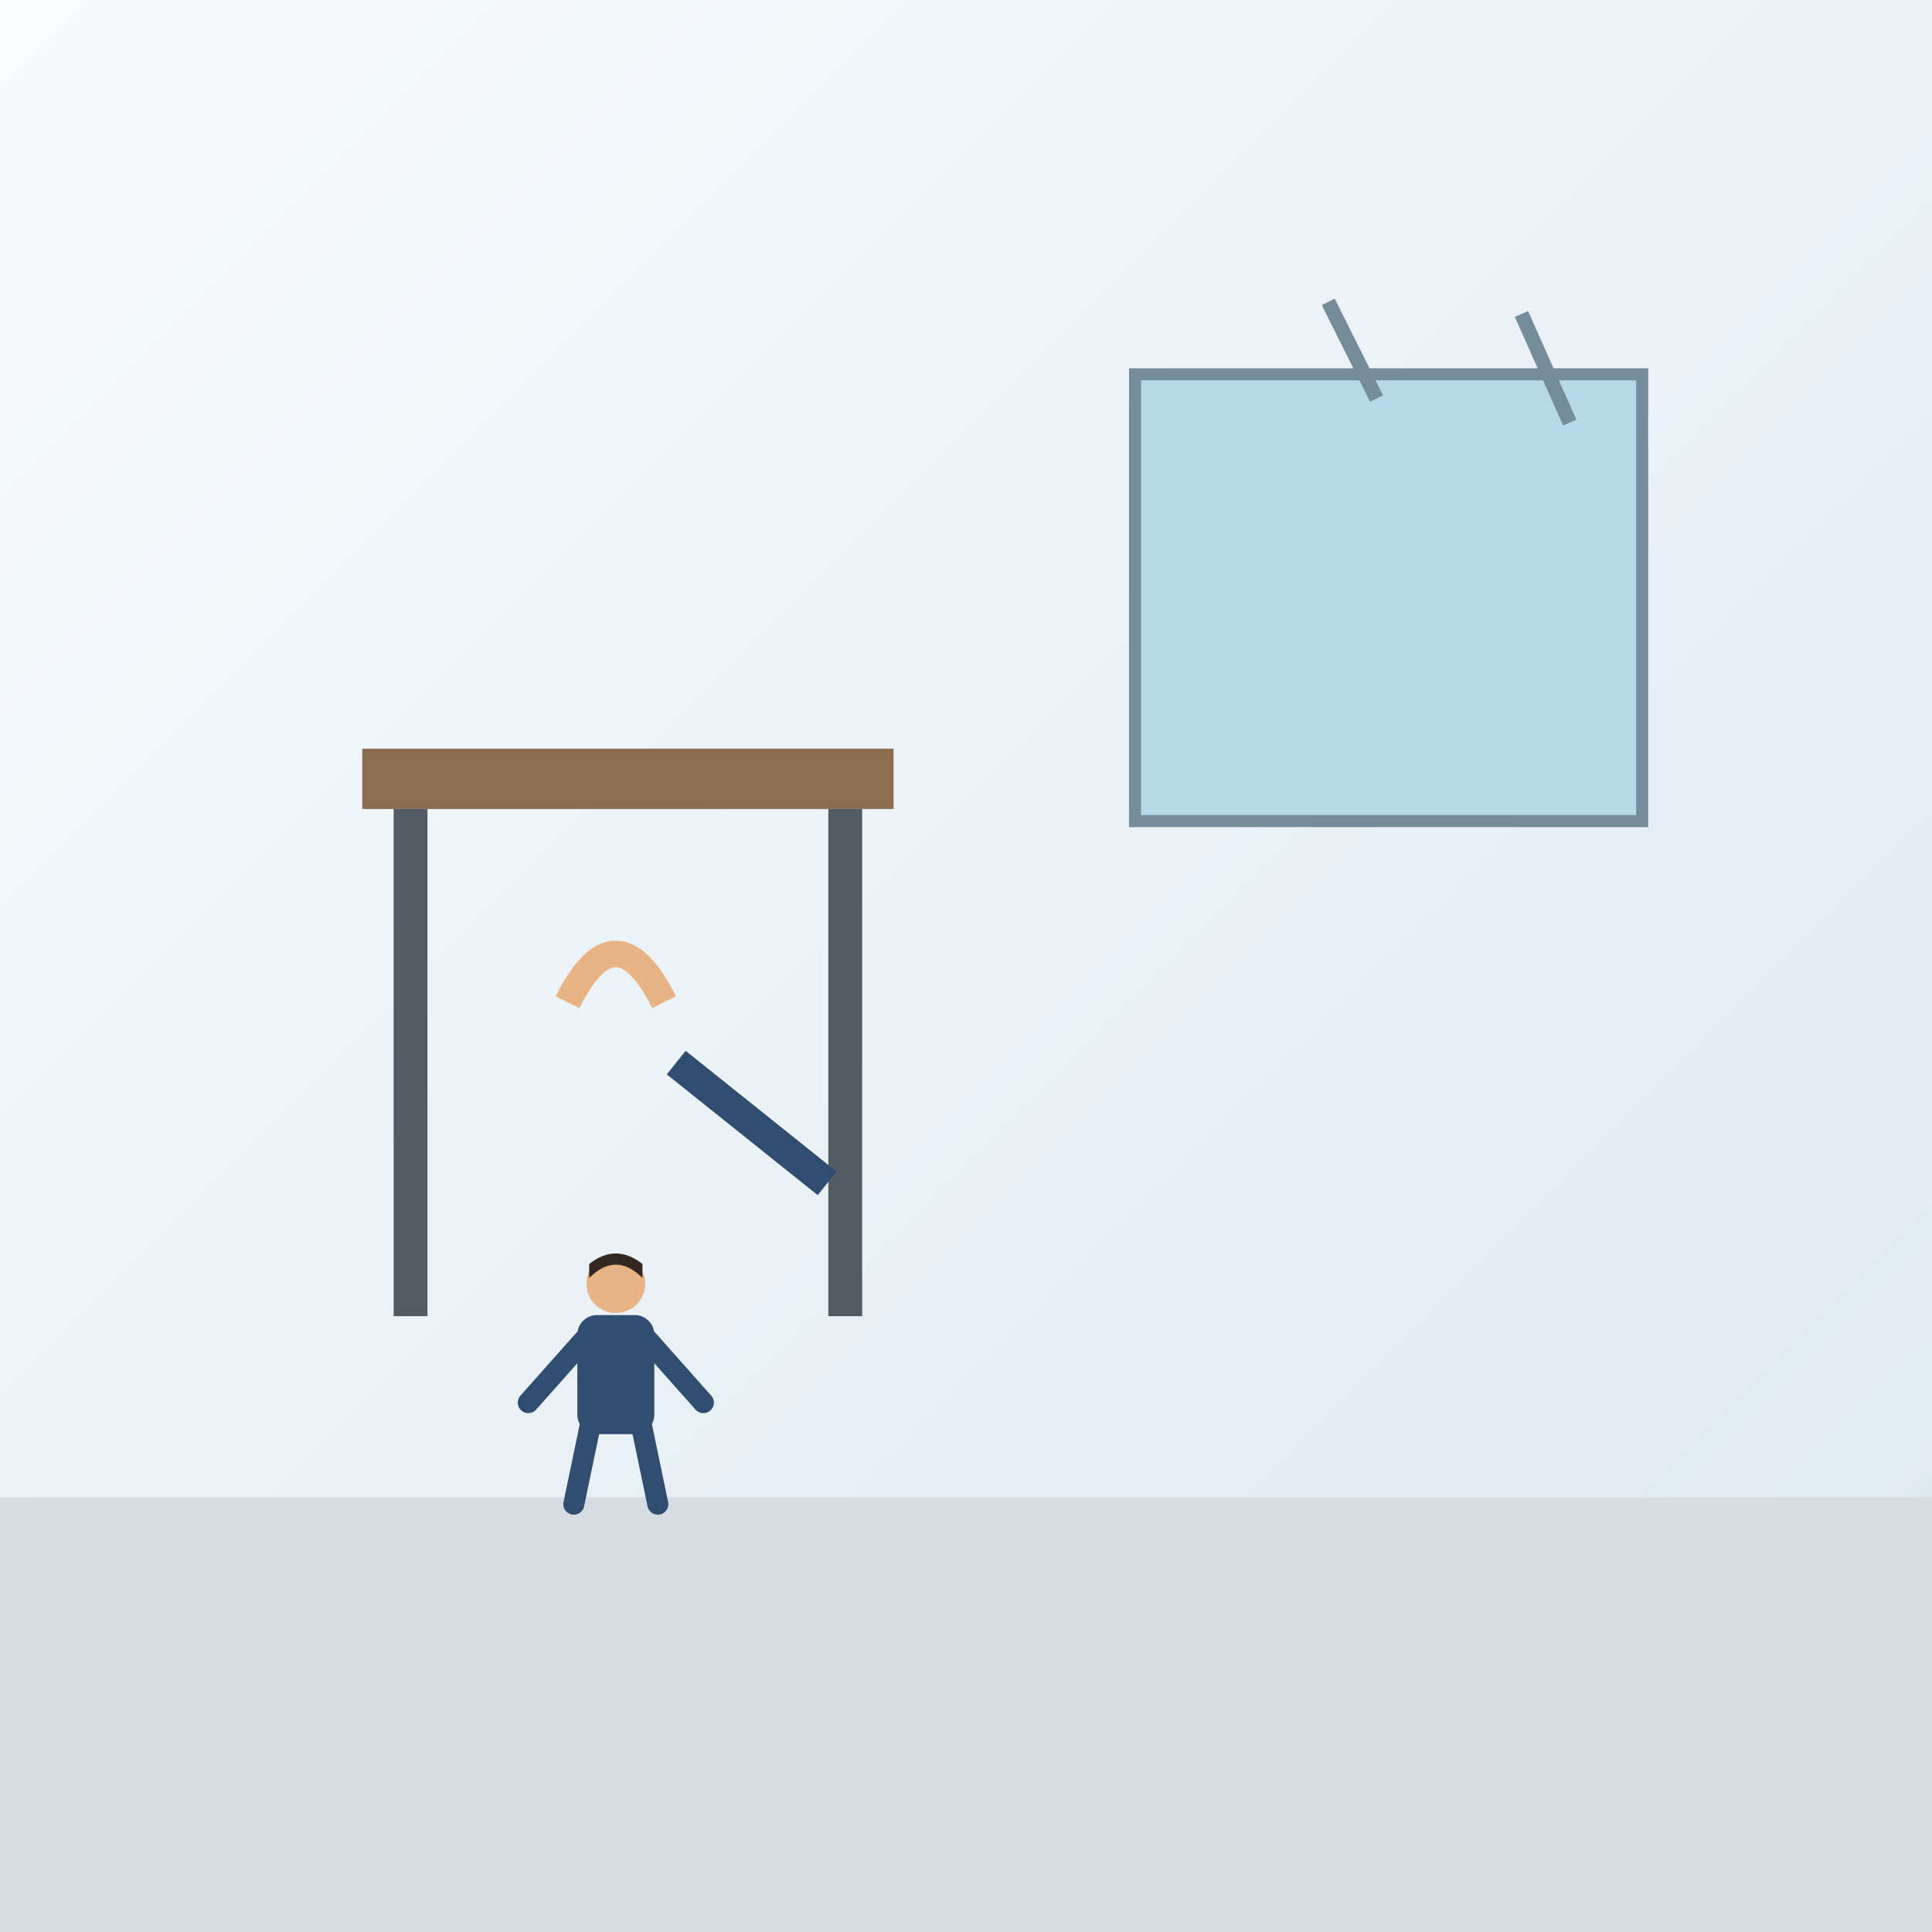
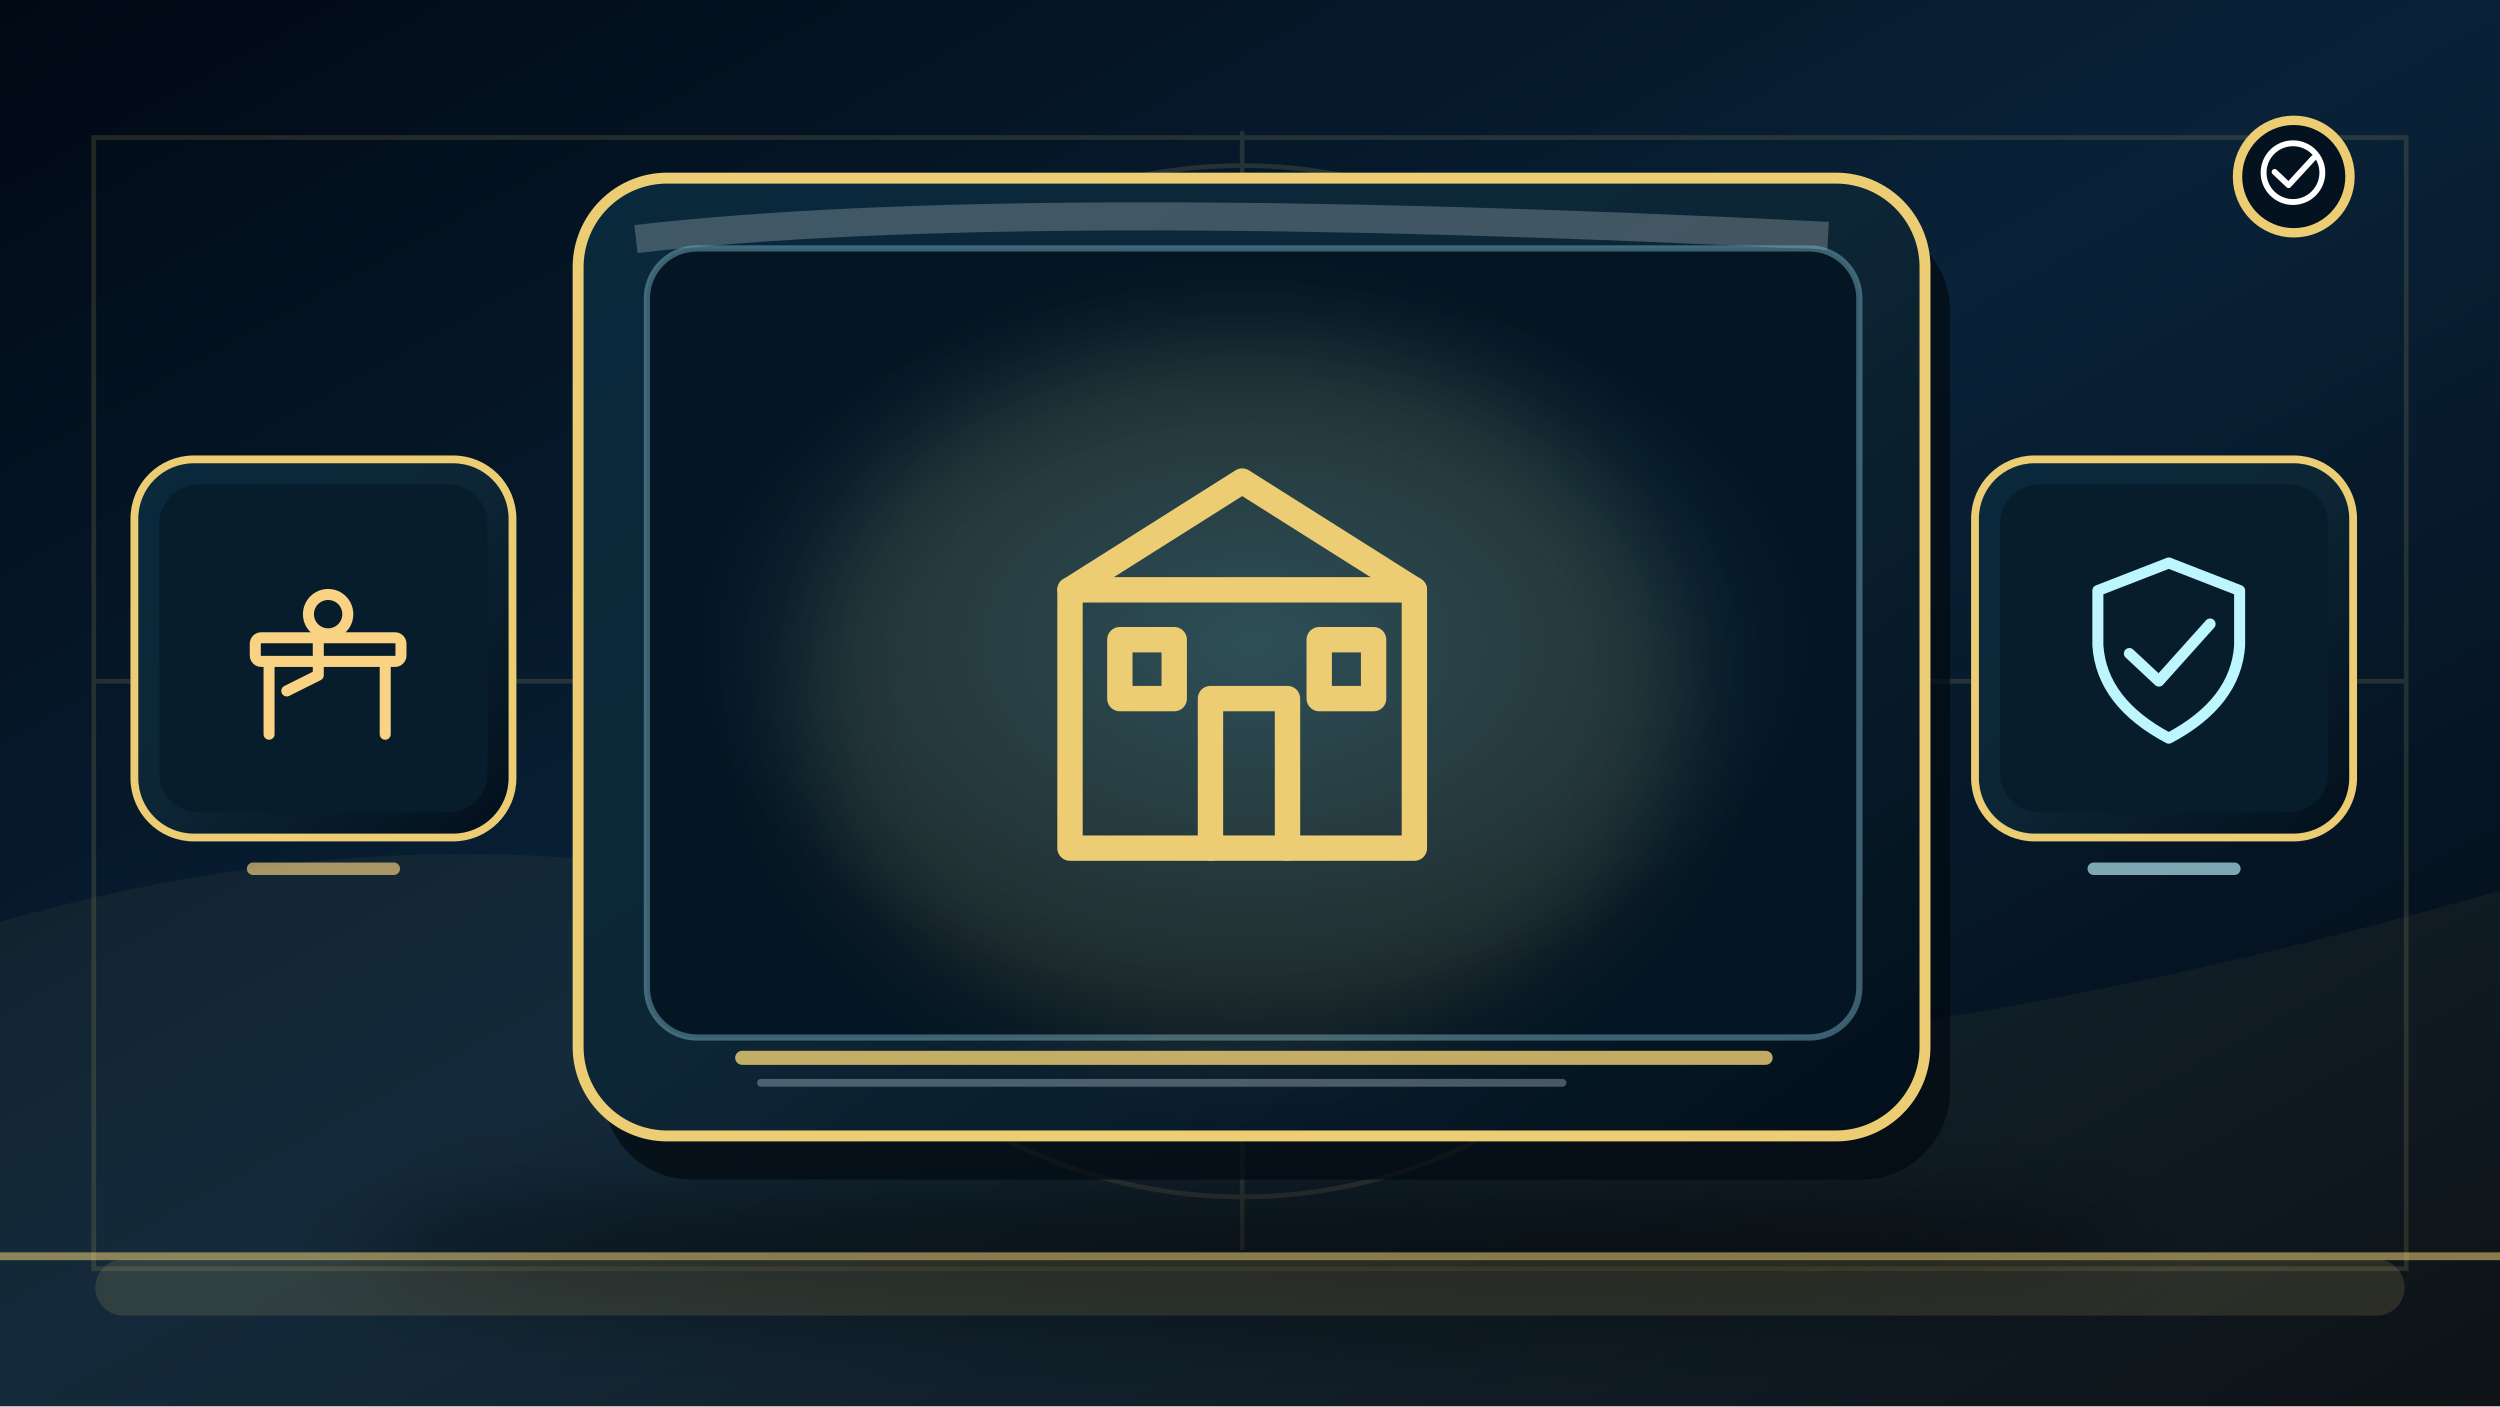
- <svg xmlns="http://www.w3.org/2000/svg" viewBox="0 0 1600 1600" role="img">
+ <svg xmlns="http://www.w3.org/2000/svg" width="1600" height="900" viewBox="0 0 1600 900" role="img" aria-label="activity eq safety illustration">
  <defs>
-     <linearGradient id="bg" x1="0" y1="0" x2="1" y2="1">
-       <stop stop-color="#f8fbfd" />
-       <stop offset="1" stop-color="#dbe8f1" />
+     <linearGradient id="bg" x2="1" y2="1">
+       <stop stop-color="#010914" />
+       <stop offset=".49" stop-color="#092238" />
+       <stop offset="1" stop-color="#020912" />
    </linearGradient>
-     <filter id="sh">
-       <feDropShadow dx="0" dy="10" stdDeviation="10" flood-opacity=".18" />
+     <linearGradient id="glass" x2="1" y2="1">
+       <stop stop-color="#09293c" />
+       <stop offset=".48" stop-color="#0d2636" />
+       <stop offset="1" stop-color="#020f1b" />
+     </linearGradient>
+     <radialGradient id="card">
+       <stop stop-color="#143e52" />
+       <stop offset=".92" stop-color="#041623" />
+     </radialGradient>
+     <filter id="blur" x="-50%" y="-50%" width="200%" height="200%">
+       <feGaussianBlur stdDeviation="28" />
    </filter>
  </defs>
-   <rect width="1600" height="1600" fill="url(#bg)" />
-   <rect y="1240" width="1600" height="360" fill="#d5dce2" />
-   <rect x="300" y="620" width="440" height="50" fill="#8b6d52" />
-   <path d="M340 670v420M700 670v420" stroke="#525b63" stroke-width="28" />
-   <g transform="translate(510 1150) scale(0.58)">
-     <circle cx="0" cy="-150" r="42" fill="#e8b486" />
-     <path d="M-38-158q38-38 76 0v-20q-38-30-76 0z" fill="#332722" />
-     <rect x="-55" y="-105" width="110" height="170" rx="28" fill="#314d70" />
-     <path d="M-35 45l-25 120M35 45l25 120M-45-70l-80 90M45-70l80 90" stroke="#314d70" stroke-width="30" stroke-linecap="round" />
+   <rect width="1600" height="900" fill="url(#bg)" />
+   <path d="M0 590 Q350 490 660 620 T1600 570 L1600 900 H0Z" fill="#eccd74" opacity=".05" />
+   <g opacity=".14" stroke="#eccd74" fill="none" stroke-width="3">
+     <rect x="60" y="88" width="1480" height="724" />
+     <circle cx="795" cy="436" r="330" />
+     <circle cx="795" cy="436" r="263" />
+     <path d="M60 436 H1540 M795 84 V800" />
  </g>
-   <path d="M470 830q40-80 80 0" fill="none" stroke="#e8b486" stroke-width="22" />
-   <path d="M560 880l125 100" stroke="#314d70" stroke-width="25" />
-   <rect x="940" y="310" width="420" height="370" fill="#b7d8e8" stroke="#758d9a" stroke-width="10" />
-   <path d="M1100 250l40 80M1260 260l40 90" stroke="#758d9a" stroke-width="12" />
+   <ellipse cx="800" cy="800" rx="570" ry="43" fill="#000" opacity=".46" filter="url(#blur)" />
+   <rect x="386" y="142" width="862" height="613" rx="57" fill="#01080f" opacity=".7" />
+   <rect x="370" y="114" width="862" height="613" rx="57" fill="url(#glass)" stroke="#eccd74" stroke-width="7" />
+   <path d="M407 153 Q650 125 1170 151" fill="none" stroke="#fff" opacity=".22" stroke-width="18" />
+   <rect x="414" y="159" width="776" height="505" rx="32" fill="url(#card)" stroke="#7fbbcf" stroke-opacity=".45" stroke-width="4" />
+   <ellipse cx="795" cy="443" rx="281" ry="224" fill="#eccd74" opacity=".12" filter="url(#blur)" />
+   <g transform="translate(650 276) scale(2.9)" fill="none" stroke="#eccd74" stroke-width="5.6" stroke-linecap="round" stroke-linejoin="round">
+     <path d="M12 35 L50 11 L88 35 V92 H12Z" />
+     <path d="M12 35 H88 M43 92 V59 H60 V92" />
+     <path d="M23 46 H35 V59 H23Z M67 46 H79 V59 H67Z" />
+   </g>
+   <path d="M475 677 H1130" stroke="#eccd74" stroke-width="9" opacity=".82" stroke-linecap="round" />
+   <path d="M487 693 H1000" stroke="#e4f6ff" stroke-width="5" opacity=".3" stroke-linecap="round" />
+   <rect x="86" y="294" width="242" height="242" rx="38" fill="url(#glass)" stroke="#eccd74" stroke-width="5" />
+   <rect x="102" y="310" width="210" height="210" rx="25" fill="#071d2c" />
+   <g transform="translate(147 354) scale(1.26)" fill="none" stroke="#f9d383" stroke-width="5.6" stroke-linecap="round" stroke-linejoin="round">
+     <rect x="13" y="43" width="74" height="12" rx="3" />
+     <path d="M20 55 V92 M79 55 V92" />
+     <circle cx="50" cy="31" r="10" />
+     <path d="M45 44 V62 L29 70" />
+   </g>
+   <rect x="158" y="552" width="98" height="8" rx="4" fill="#f9d383" opacity=".65" />
+   <rect x="1264" y="294" width="242" height="242" rx="38" fill="url(#glass)" stroke="#eccd74" stroke-width="5" />
+   <rect x="1280" y="310" width="210" height="210" rx="25" fill="#071d2c" />
+   <g transform="translate(1325 354) scale(1.26)" fill="none" stroke="#bdf6ff" stroke-width="5.6" stroke-linecap="round" stroke-linejoin="round">
+     <path d="M50 5 L86 19 V47 Q84 76 50 94 Q16 76 14 47 V19Z" />
+     <path d="M30 51 L45 65 L71 36" />
+   </g>
+   <rect x="1336" y="552" width="98" height="8" rx="4" fill="#bdf6ff" opacity=".65" />
+   <circle cx="1468" cy="113" r="36" stroke="#eccd74" fill="#03121e" stroke-width="6" />
+   <g transform="translate(1444 87) scale(0.47)" fill="none" stroke="#fff" stroke-width="8" stroke-linecap="round" stroke-linejoin="round">
+     <circle cx="50" cy="50" r="40" />
+     <path d="M25 49 L44 67 L78 30" />
+   </g>
+   <path d="M0 804 H1600" stroke="#eccd74" stroke-width="5" opacity=".55" />
+   <rect x="61" y="806" width="1478" height="36" rx="18" fill="#eccd74" opacity=".13" />
</svg>
